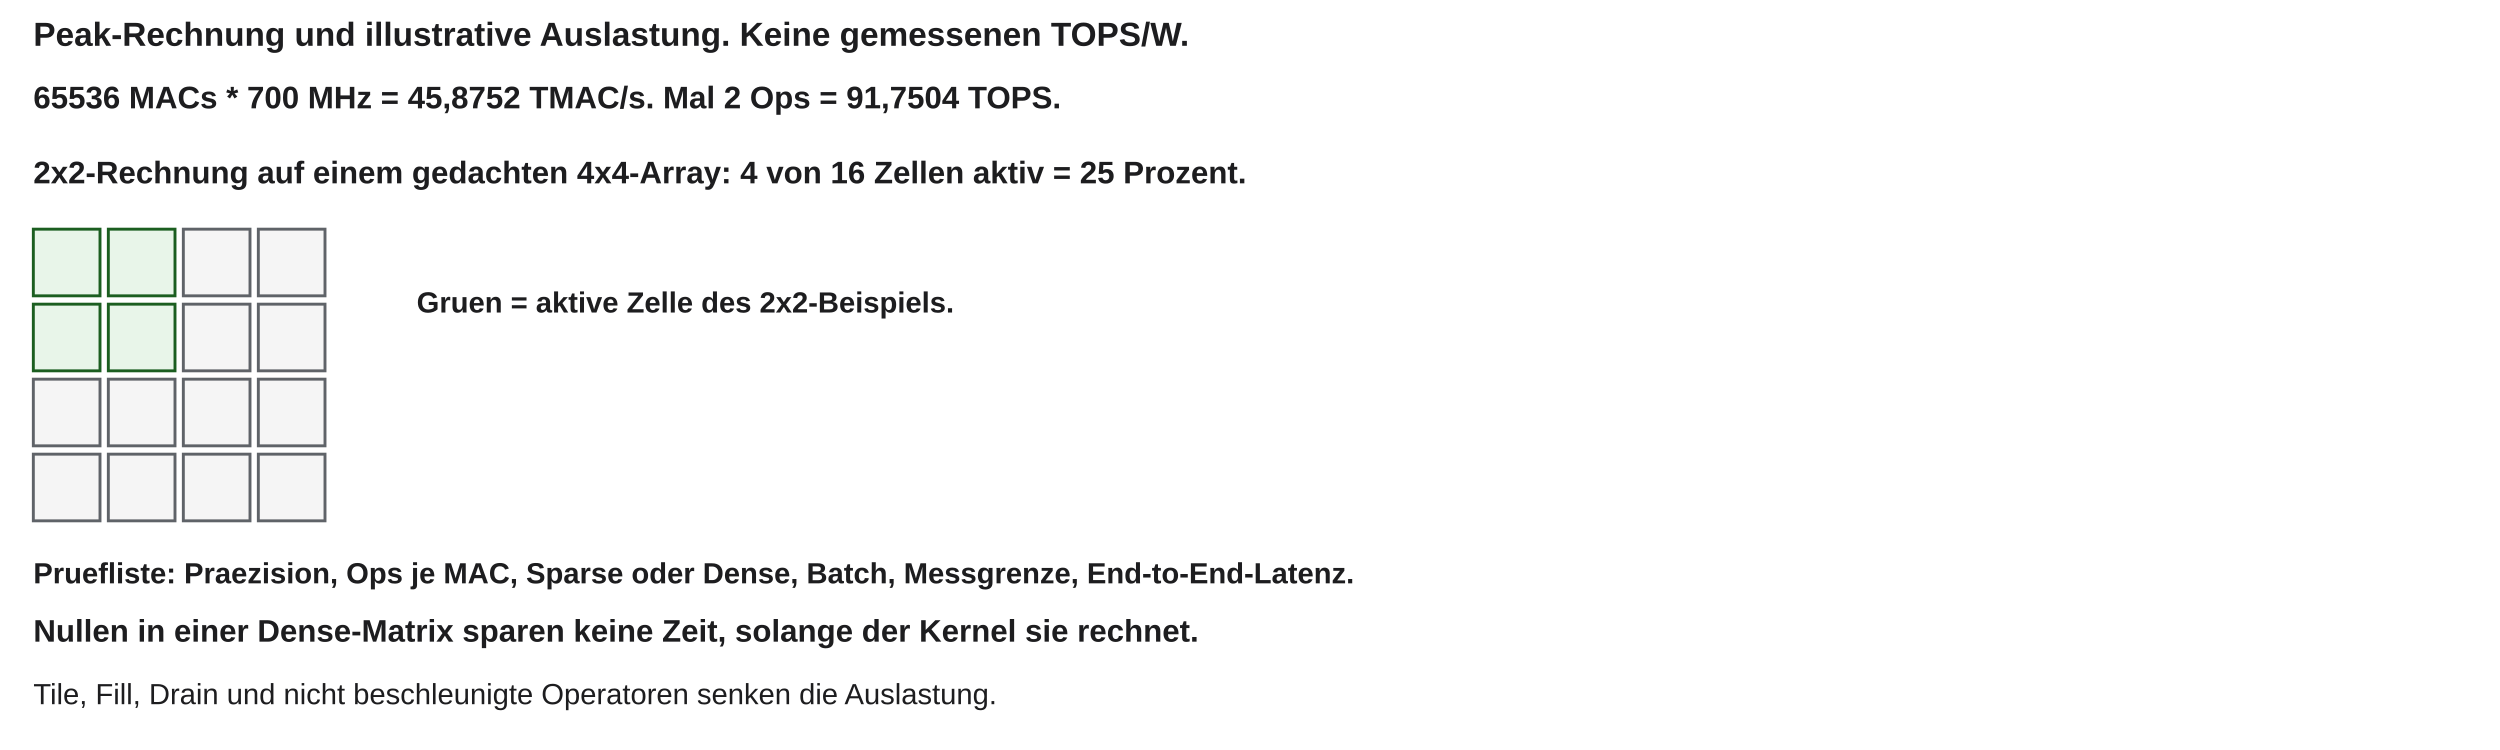
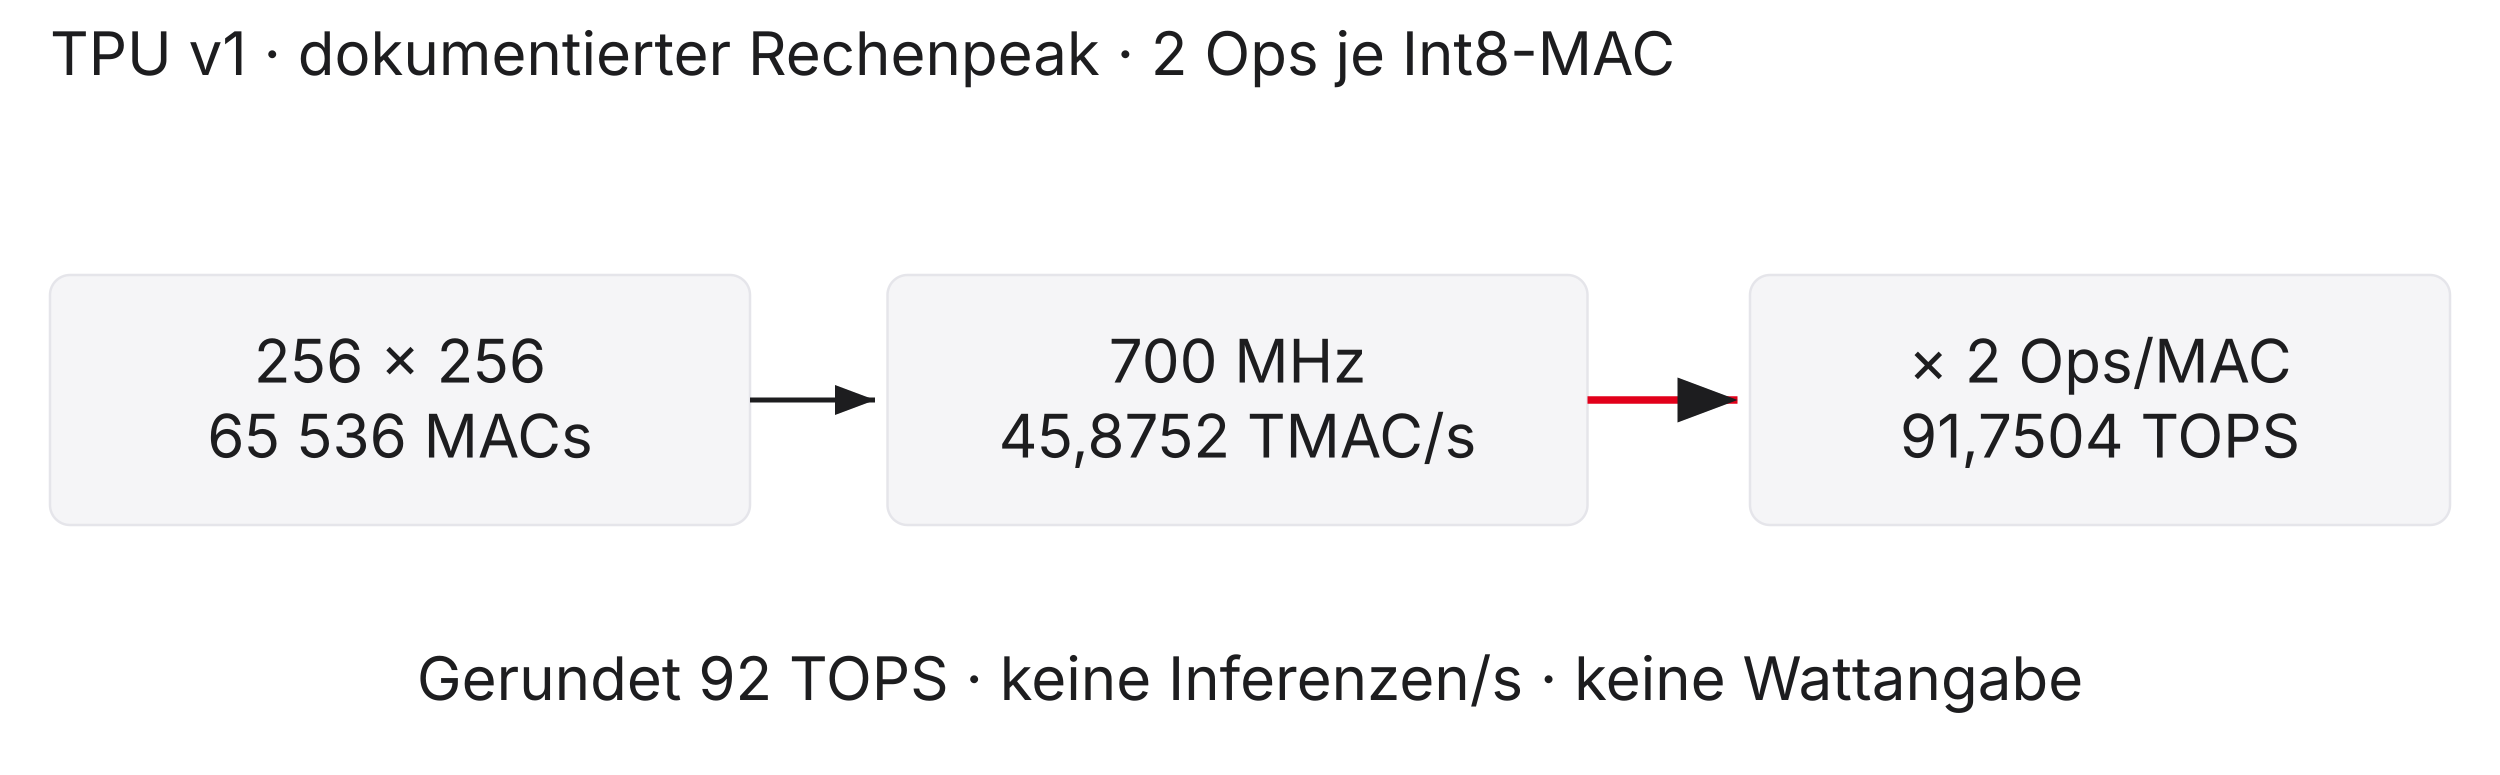
- <svg xmlns="http://www.w3.org/2000/svg" viewBox="0 0 1200 360" width="1200" height="360">
-   <rect width="1200" height="360" fill="#fff" />
-   <style>text{font-family:Arial,Helvetica,sans-serif;fill:#1D1D1F}</style>
-   <text x="16" y="22" font-size="16" font-weight="600" fill="#1D1D1F" text-anchor="start">Peak-Rechnung und illustrative Auslastung. Keine gemessenen TOPS/W.</text>
-   <text x="16" y="52" font-size="15" font-weight="600" fill="#E65100" text-anchor="start">65536 MACs * 700 MHz = 45,8752 TMAC/s. Mal 2 Ops = 91,7504 TOPS.</text>
-   <text x="16" y="88" font-size="15" font-weight="600" fill="#1565C0" text-anchor="start">2x2-Rechnung auf einem gedachten 4x4-Array: 4 von 16 Zellen aktiv = 25 Prozent.</text>
-   <rect x="16" y="110" width="32" height="32" fill="#E8F5E9" stroke="#1B5E20" stroke-width="1.4" />
-   <rect x="52" y="110" width="32" height="32" fill="#E8F5E9" stroke="#1B5E20" stroke-width="1.4" />
-   <rect x="88" y="110" width="32" height="32" fill="#f5f5f5" stroke="#5F6368" stroke-width="1.4" />
-   <rect x="124" y="110" width="32" height="32" fill="#f5f5f5" stroke="#5F6368" stroke-width="1.4" />
-   <rect x="16" y="146" width="32" height="32" fill="#E8F5E9" stroke="#1B5E20" stroke-width="1.4" />
-   <rect x="52" y="146" width="32" height="32" fill="#E8F5E9" stroke="#1B5E20" stroke-width="1.4" />
-   <rect x="88" y="146" width="32" height="32" fill="#f5f5f5" stroke="#5F6368" stroke-width="1.4" />
-   <rect x="124" y="146" width="32" height="32" fill="#f5f5f5" stroke="#5F6368" stroke-width="1.4" />
-   <rect x="16" y="182" width="32" height="32" fill="#f5f5f5" stroke="#5F6368" stroke-width="1.4" />
-   <rect x="52" y="182" width="32" height="32" fill="#f5f5f5" stroke="#5F6368" stroke-width="1.4" />
-   <rect x="88" y="182" width="32" height="32" fill="#f5f5f5" stroke="#5F6368" stroke-width="1.4" />
-   <rect x="124" y="182" width="32" height="32" fill="#f5f5f5" stroke="#5F6368" stroke-width="1.4" />
-   <rect x="16" y="218" width="32" height="32" fill="#f5f5f5" stroke="#5F6368" stroke-width="1.4" />
-   <rect x="52" y="218" width="32" height="32" fill="#f5f5f5" stroke="#5F6368" stroke-width="1.4" />
-   <rect x="88" y="218" width="32" height="32" fill="#f5f5f5" stroke="#5F6368" stroke-width="1.4" />
-   <rect x="124" y="218" width="32" height="32" fill="#f5f5f5" stroke="#5F6368" stroke-width="1.4" />
-   <text x="200" y="150" font-size="14" font-weight="600" fill="#1B5E20" text-anchor="start">Gruen = aktive Zelle des 2x2-Beispiels.</text>
-   <text x="16" y="280" font-size="14" font-weight="600" fill="#1D1D1F" text-anchor="start">Pruefliste: Praezision, Ops je MAC, Sparse oder Dense, Batch, Messgrenze, End-to-End-Latenz.</text>
-   <text x="16" y="308" font-size="15" font-weight="600" fill="#B71C1C" text-anchor="start">Nullen in einer Dense-Matrix sparen keine Zeit, solange der Kernel sie rechnet.</text>
-   <text x="16" y="338" font-size="14" font-weight="400" fill="#5F6368" text-anchor="start">Tile, Fill, Drain und nicht beschleunigte Operatoren senken die Auslastung.</text>
+ <svg xmlns="http://www.w3.org/2000/svg" width="1000" height="310" viewBox="0 0 1000 310" role="img" aria-labelledby="title">
+   <style>text{font-family:Inter,Arial,Helvetica,sans-serif;font-weight:400}</style>
+   <defs>
+     <marker id="arrow" markerWidth="10" markerHeight="10" refX="8" refY="3" orient="auto" markerUnits="strokeWidth">
+       <path d="M0,0 L8,3 L0,6" fill="#1D1D1F" />
+     </marker>
+   </defs>
+   <rect width="1000" height="310" fill="#FFFFFF" />
+   <text x="20" y="30" font-size="24" fill="#1D1D1F" text-anchor="start">TPU v1 · dokumentierter Rechenpeak · 2 Ops je Int8-MAC</text>
+   <rect x="20" y="110" width="280" height="100" rx="8" fill="#F5F5F7" stroke="#E5E5EA" />
+   <text x="160.0" y="153.0" font-size="24" fill="#1D1D1F" text-anchor="middle">256 × 256</text>
+   <text x="160.0" y="183.0" font-size="24" fill="#1D1D1F" text-anchor="middle">65 536 MACs</text>
+   <rect x="355" y="110" width="280" height="100" rx="8" fill="#F5F5F7" stroke="#E5E5EA" />
+   <text x="495.0" y="153.0" font-size="24" fill="#1D1D1F" text-anchor="middle">700 MHz</text>
+   <text x="495.0" y="183.0" font-size="24" fill="#1D1D1F" text-anchor="middle">45,8752 TMAC/s</text>
+   <rect x="700" y="110" width="280" height="100" rx="8" fill="#F5F5F7" stroke="#E5E5EA" />
+   <text x="840.0" y="153.0" font-size="24" fill="#1D1D1F" text-anchor="middle">× 2 Ops/MAC</text>
+   <text x="840.0" y="183.0" font-size="24" fill="#1D1D1F" text-anchor="middle">91,7504 TOPS</text>
+   <line x1="300" y1="160" x2="350" y2="160" stroke="#1D1D1F" stroke-width="2" marker-end="url(#arrow)" />
+   <line x1="635" y1="160" x2="695" y2="160" stroke="#E2001A" stroke-width="3" marker-end="url(#arrow)" />
+   <text x="500" y="280" font-size="24" fill="#1D1D1F" text-anchor="middle">Gerundet 92 TOPS · keine Inferenzen/s · keine Wattangabe</text>
</svg>
